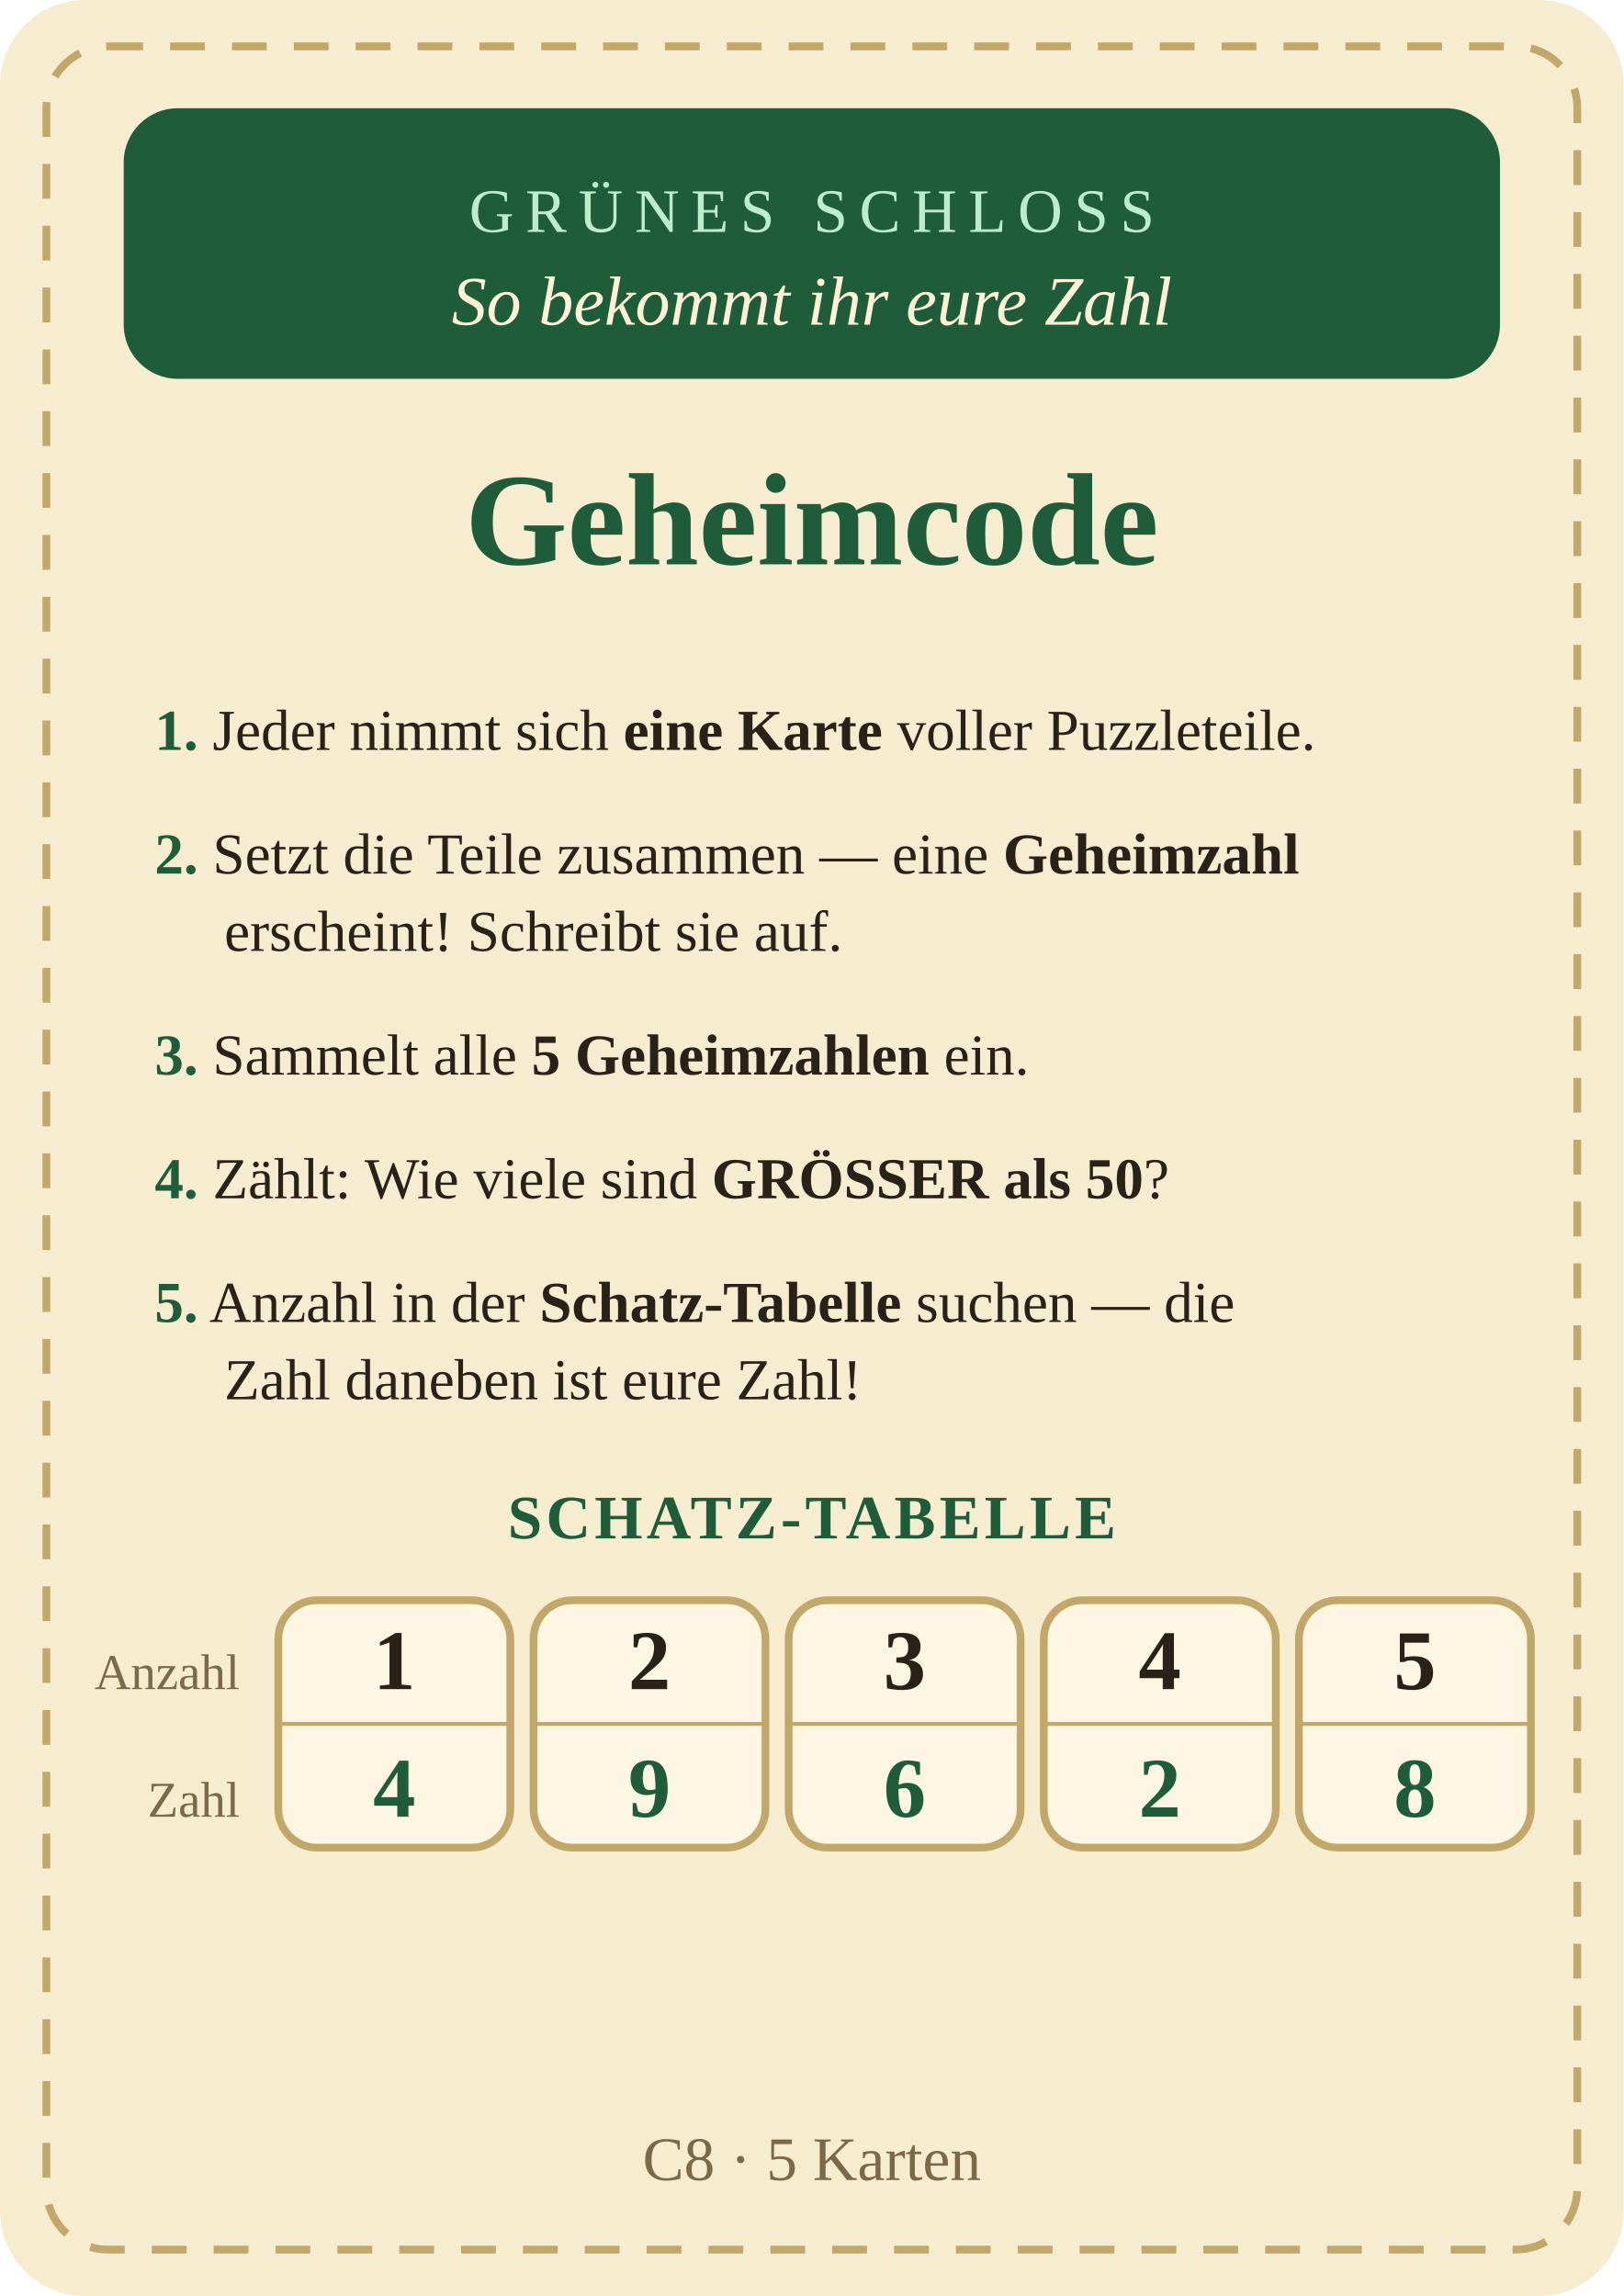
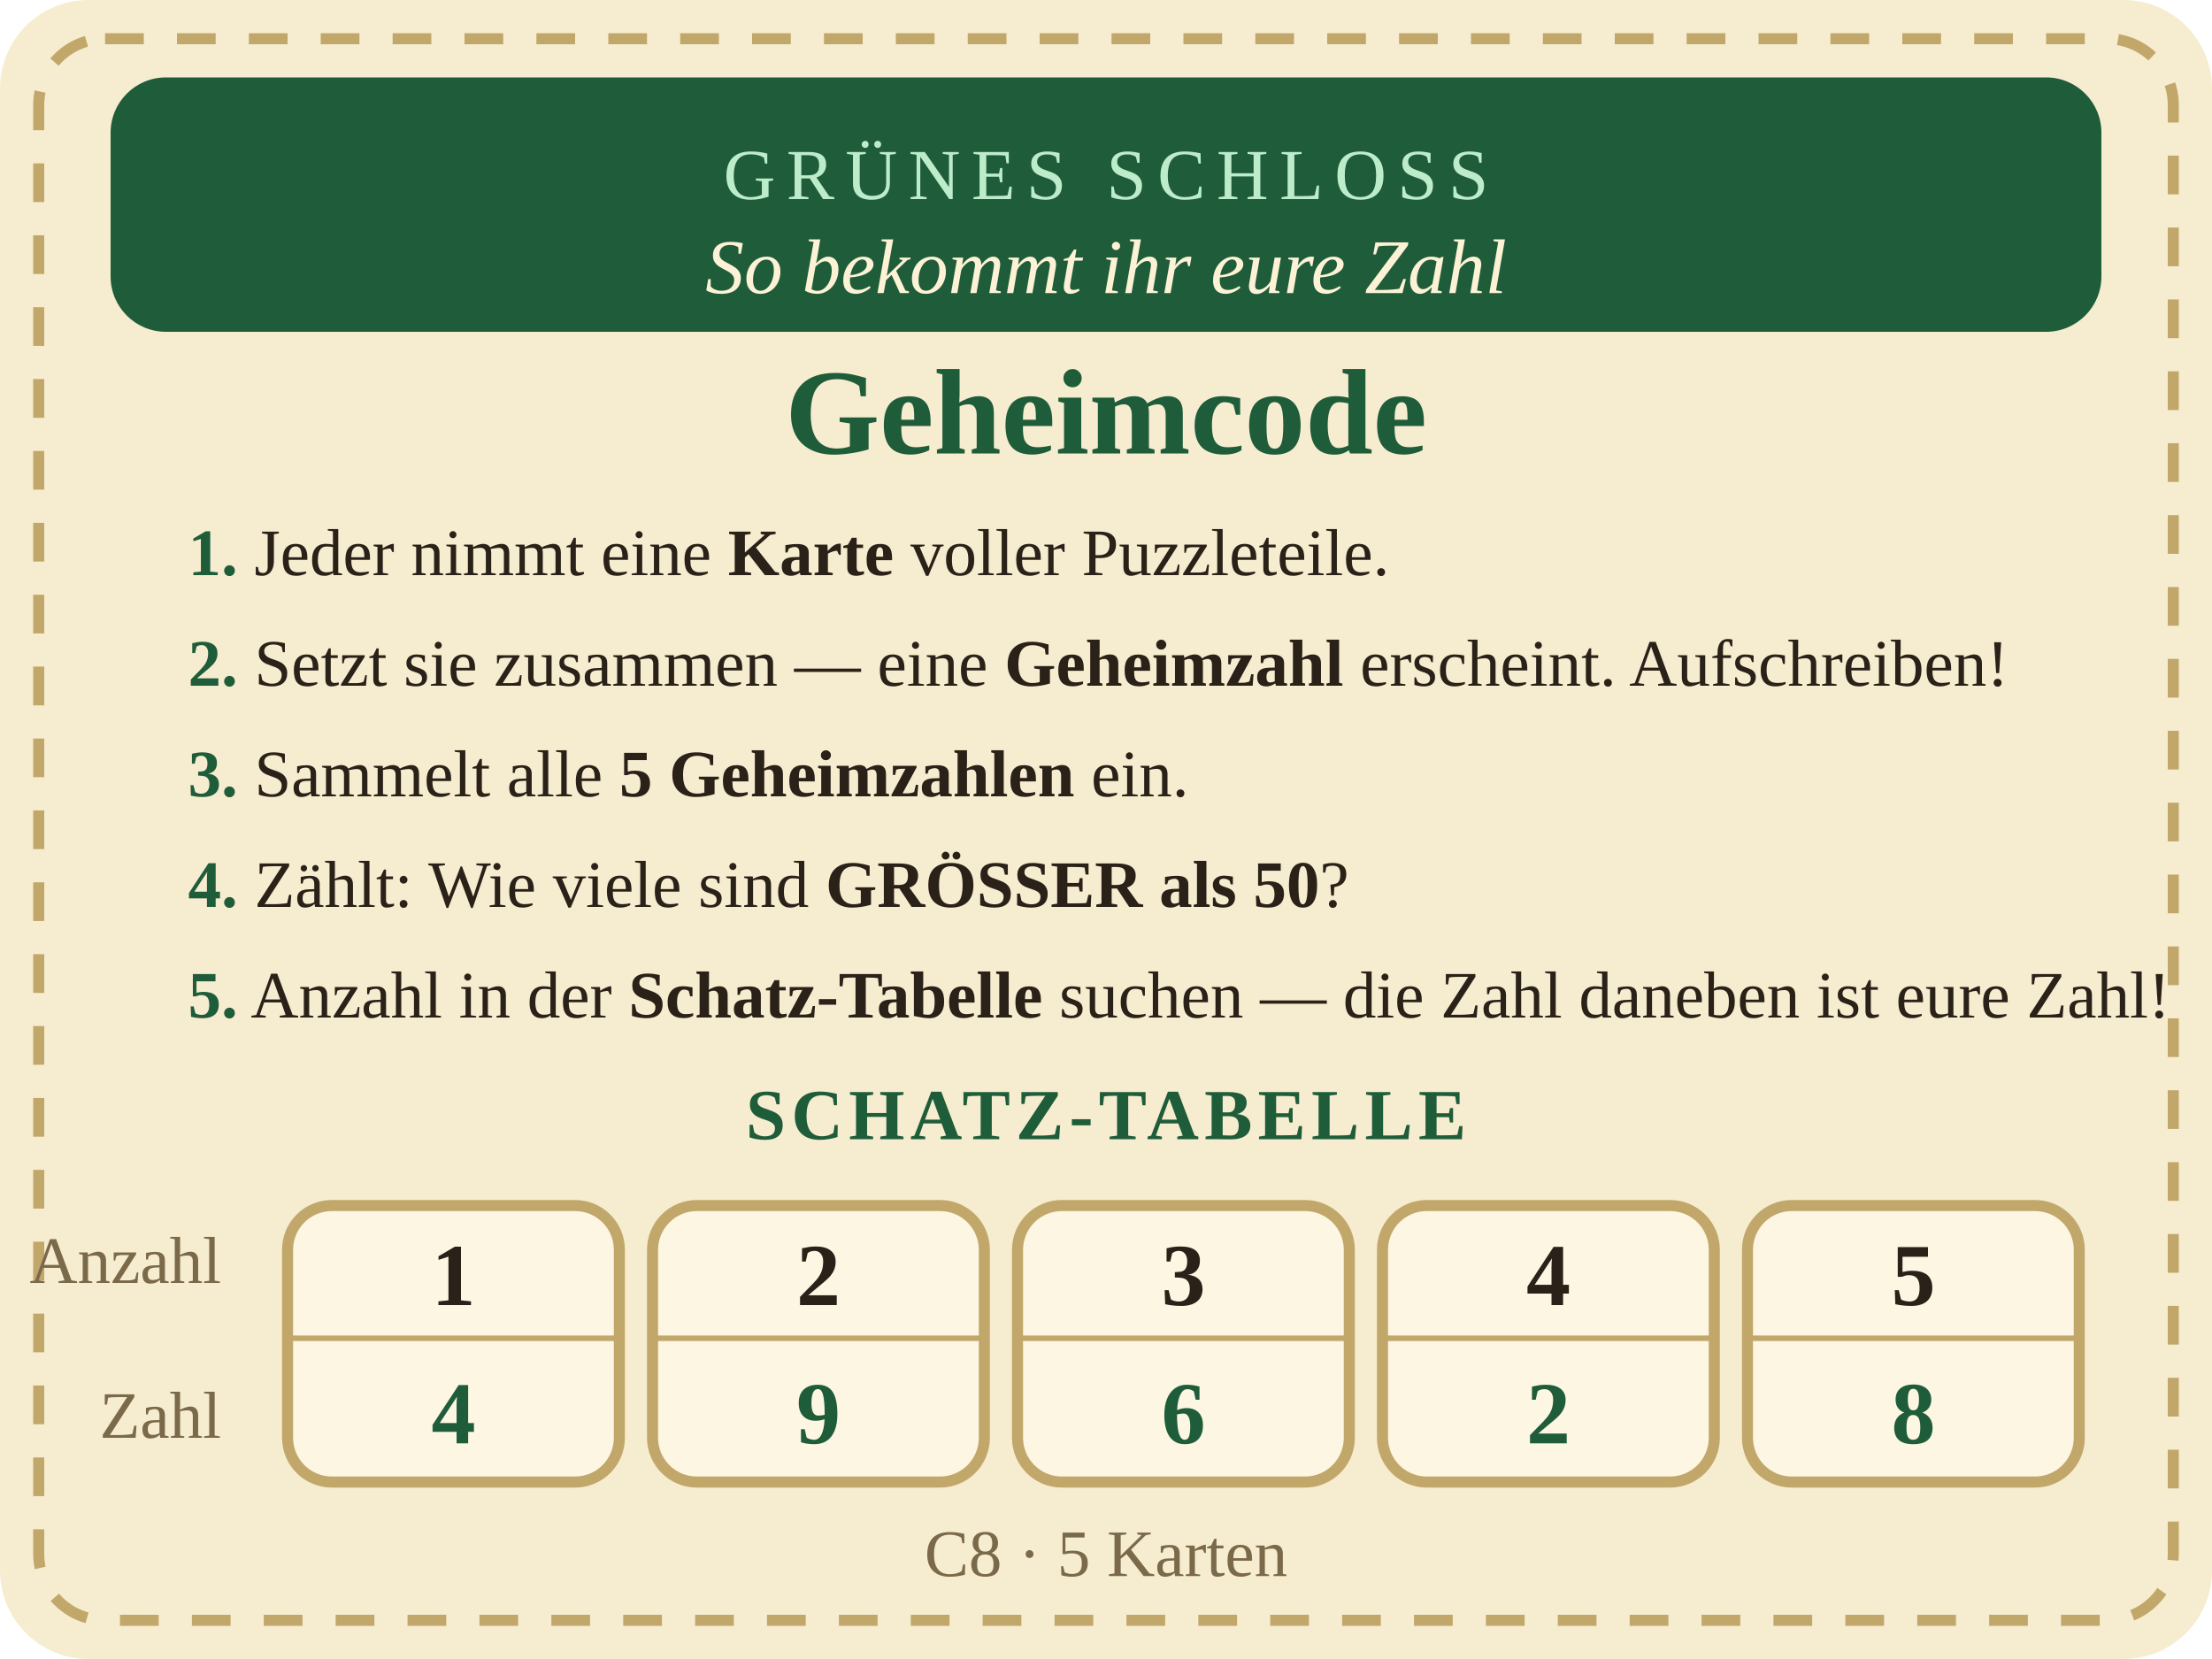
- <svg xmlns="http://www.w3.org/2000/svg" viewBox="0 0 420 594" width="210mm" height="297mm" font-family="Georgia, 'Times New Roman', serif">
-   <rect x="0" y="0" width="420" height="594" rx="22" fill="#f6eccf" />
-   <rect x="12" y="12" width="396" height="570" rx="16" fill="none" stroke="#c2a76a" stroke-width="2" stroke-dasharray="9 7" />
-   <rect x="32" y="28" width="356" height="70" rx="14" fill="#1f5d3a" />
-   <text x="210" y="60" text-anchor="middle" fill="#bdeccb" font-size="16" letter-spacing="3">GRÜNES SCHLOSS</text>
-   <text x="210" y="84" text-anchor="middle" fill="#fdf2d6" font-size="18" font-style="italic">So bekommt ihr eure Zahl</text>
-   <text x="210" y="146" text-anchor="middle" fill="#1f5d3a" font-size="34" font-weight="700">Geheimcode</text>
-   <g fill="#2a2118" font-size="15">
-     <text x="40" y="194">
-       <tspan fill="#1f5d3a" font-weight="700">1.</tspan>  Jeder nimmt sich <tspan font-weight="700">eine Karte</tspan> voller Puzzleteile.</text>
-     <text x="40" y="226">
-       <tspan fill="#1f5d3a" font-weight="700">2.</tspan>  Setzt die Teile zusammen — eine <tspan font-weight="700">Geheimzahl</tspan>
-     </text>
-     <text x="58" y="246">erscheint! Schreibt sie auf.</text>
-     <text x="40" y="278">
+ <svg xmlns="http://www.w3.org/2000/svg" viewBox="0 0 400 300" width="100mm" height="75mm" font-family="Georgia, 'Times New Roman', serif">
+   <rect x="0" y="0" width="400" height="300" rx="16" fill="#f6eccf" />
+   <rect x="7" y="7" width="386" height="286" rx="12" fill="none" stroke="#c2a76a" stroke-width="2" stroke-dasharray="7 6" />
+   <rect x="20" y="14" width="360" height="46" rx="10" fill="#1f5d3a" />
+   <text x="200" y="36" text-anchor="middle" fill="#bdeccb" font-size="13" letter-spacing="2">GRÜNES SCHLOSS</text>
+   <text x="200" y="53" text-anchor="middle" fill="#fdf2d6" font-size="14" font-style="italic">So bekommt ihr eure Zahl</text>
+   <text x="200" y="82" text-anchor="middle" fill="#1f5d3a" font-size="22" font-weight="700">Geheimcode</text>
+   <g fill="#2a2118" font-size="12">
+     <text x="34" y="104">
+       <tspan fill="#1f5d3a" font-weight="700">1.</tspan>  Jeder nimmt eine <tspan font-weight="700">Karte</tspan> voller Puzzleteile.</text>
+     <text x="34" y="124">
+       <tspan fill="#1f5d3a" font-weight="700">2.</tspan>  Setzt sie zusammen — eine <tspan font-weight="700">Geheimzahl</tspan> erscheint. Aufschreiben!</text>
+     <text x="34" y="144">
      <tspan fill="#1f5d3a" font-weight="700">3.</tspan>  Sammelt alle <tspan font-weight="700">5 Geheimzahlen</tspan> ein.</text>
-     <text x="40" y="310">
+     <text x="34" y="164">
      <tspan fill="#1f5d3a" font-weight="700">4.</tspan>  Zählt: Wie viele sind <tspan font-weight="700">GRÖSSER als 50</tspan>?</text>
-     <text x="40" y="342">
-       <tspan fill="#1f5d3a" font-weight="700">5.</tspan>  Anzahl in der <tspan font-weight="700">Schatz-Tabelle</tspan> suchen — die</text>
-     <text x="58" y="362">Zahl daneben ist eure Zahl!</text>
+     <text x="34" y="184">
+       <tspan fill="#1f5d3a" font-weight="700">5.</tspan>  Anzahl in der <tspan font-weight="700">Schatz-Tabelle</tspan> suchen — die Zahl daneben ist eure Zahl!</text>
  </g>
-   <text x="210" y="398" text-anchor="middle" fill="#1f5d3a" font-size="16" font-weight="700" letter-spacing="1">SCHATZ-TABELLE</text>
-   <g font-size="13" fill="#7a6a4a" text-anchor="end">
-     <text x="62" y="437">Anzahl</text>
-     <text x="62" y="470">Zahl</text>
+   <text x="200" y="206" text-anchor="middle" fill="#1f5d3a" font-size="13" font-weight="700" letter-spacing="1">SCHATZ-TABELLE</text>
+   <g font-size="12" fill="#7a6a4a" text-anchor="end">
+     <text x="40" y="232">Anzahl</text>
+     <text x="40" y="260">Zahl</text>
  </g>
-   <g>
-     <rect x="72" y="414" width="60" height="64" rx="10" fill="#fdf6e3" stroke="#c2a76a" stroke-width="2" />
-     <line x1="72" y1="446" x2="132" y2="446" stroke="#c2a76a" stroke-width="1" />
-     <text x="102" y="437" text-anchor="middle" fill="#2a2118" font-size="22" font-weight="700">1</text>
-     <text x="102" y="470" text-anchor="middle" fill="#1f5d3a" font-size="22" font-weight="700">4</text>
-     <rect x="138" y="414" width="60" height="64" rx="10" fill="#fdf6e3" stroke="#c2a76a" stroke-width="2" />
-     <line x1="138" y1="446" x2="198" y2="446" stroke="#c2a76a" stroke-width="1" />
-     <text x="168" y="437" text-anchor="middle" fill="#2a2118" font-size="22" font-weight="700">2</text>
-     <text x="168" y="470" text-anchor="middle" fill="#1f5d3a" font-size="22" font-weight="700">9</text>
-     <rect x="204" y="414" width="60" height="64" rx="10" fill="#fdf6e3" stroke="#c2a76a" stroke-width="2" />
-     <line x1="204" y1="446" x2="264" y2="446" stroke="#c2a76a" stroke-width="1" />
-     <text x="234" y="437" text-anchor="middle" fill="#2a2118" font-size="22" font-weight="700">3</text>
-     <text x="234" y="470" text-anchor="middle" fill="#1f5d3a" font-size="22" font-weight="700">6</text>
-     <rect x="270" y="414" width="60" height="64" rx="10" fill="#fdf6e3" stroke="#c2a76a" stroke-width="2" />
-     <line x1="270" y1="446" x2="330" y2="446" stroke="#c2a76a" stroke-width="1" />
-     <text x="300" y="437" text-anchor="middle" fill="#2a2118" font-size="22" font-weight="700">4</text>
-     <text x="300" y="470" text-anchor="middle" fill="#1f5d3a" font-size="22" font-weight="700">2</text>
-     <rect x="336" y="414" width="60" height="64" rx="10" fill="#fdf6e3" stroke="#c2a76a" stroke-width="2" />
-     <line x1="336" y1="446" x2="396" y2="446" stroke="#c2a76a" stroke-width="1" />
-     <text x="366" y="437" text-anchor="middle" fill="#2a2118" font-size="22" font-weight="700">5</text>
-     <text x="366" y="470" text-anchor="middle" fill="#1f5d3a" font-size="22" font-weight="700">8</text>
+   <g text-anchor="middle">
+     <rect x="52" y="218" width="60" height="50" rx="8" fill="#fdf6e3" stroke="#c2a76a" stroke-width="2" />
+     <line x1="52" y1="242" x2="112" y2="242" stroke="#c2a76a" stroke-width="1" />
+     <text x="82" y="236" fill="#2a2118" font-size="16" font-weight="700">1</text>
+     <text x="82" y="261" fill="#1f5d3a" font-size="16" font-weight="700">4</text>
+     <rect x="118" y="218" width="60" height="50" rx="8" fill="#fdf6e3" stroke="#c2a76a" stroke-width="2" />
+     <line x1="118" y1="242" x2="178" y2="242" stroke="#c2a76a" stroke-width="1" />
+     <text x="148" y="236" fill="#2a2118" font-size="16" font-weight="700">2</text>
+     <text x="148" y="261" fill="#1f5d3a" font-size="16" font-weight="700">9</text>
+     <rect x="184" y="218" width="60" height="50" rx="8" fill="#fdf6e3" stroke="#c2a76a" stroke-width="2" />
+     <line x1="184" y1="242" x2="244" y2="242" stroke="#c2a76a" stroke-width="1" />
+     <text x="214" y="236" fill="#2a2118" font-size="16" font-weight="700">3</text>
+     <text x="214" y="261" fill="#1f5d3a" font-size="16" font-weight="700">6</text>
+     <rect x="250" y="218" width="60" height="50" rx="8" fill="#fdf6e3" stroke="#c2a76a" stroke-width="2" />
+     <line x1="250" y1="242" x2="310" y2="242" stroke="#c2a76a" stroke-width="1" />
+     <text x="280" y="236" fill="#2a2118" font-size="16" font-weight="700">4</text>
+     <text x="280" y="261" fill="#1f5d3a" font-size="16" font-weight="700">2</text>
+     <rect x="316" y="218" width="60" height="50" rx="8" fill="#fdf6e3" stroke="#c2a76a" stroke-width="2" />
+     <line x1="316" y1="242" x2="376" y2="242" stroke="#c2a76a" stroke-width="1" />
+     <text x="346" y="236" fill="#2a2118" font-size="16" font-weight="700">5</text>
+     <text x="346" y="261" fill="#1f5d3a" font-size="16" font-weight="700">8</text>
  </g>
-   <text x="210" y="564" text-anchor="middle" fill="#7a6a4a" font-size="16">C8 · 5 Karten</text>
+   <text x="200" y="285" text-anchor="middle" fill="#7a6a4a" font-size="12">C8 · 5 Karten</text>
</svg>
